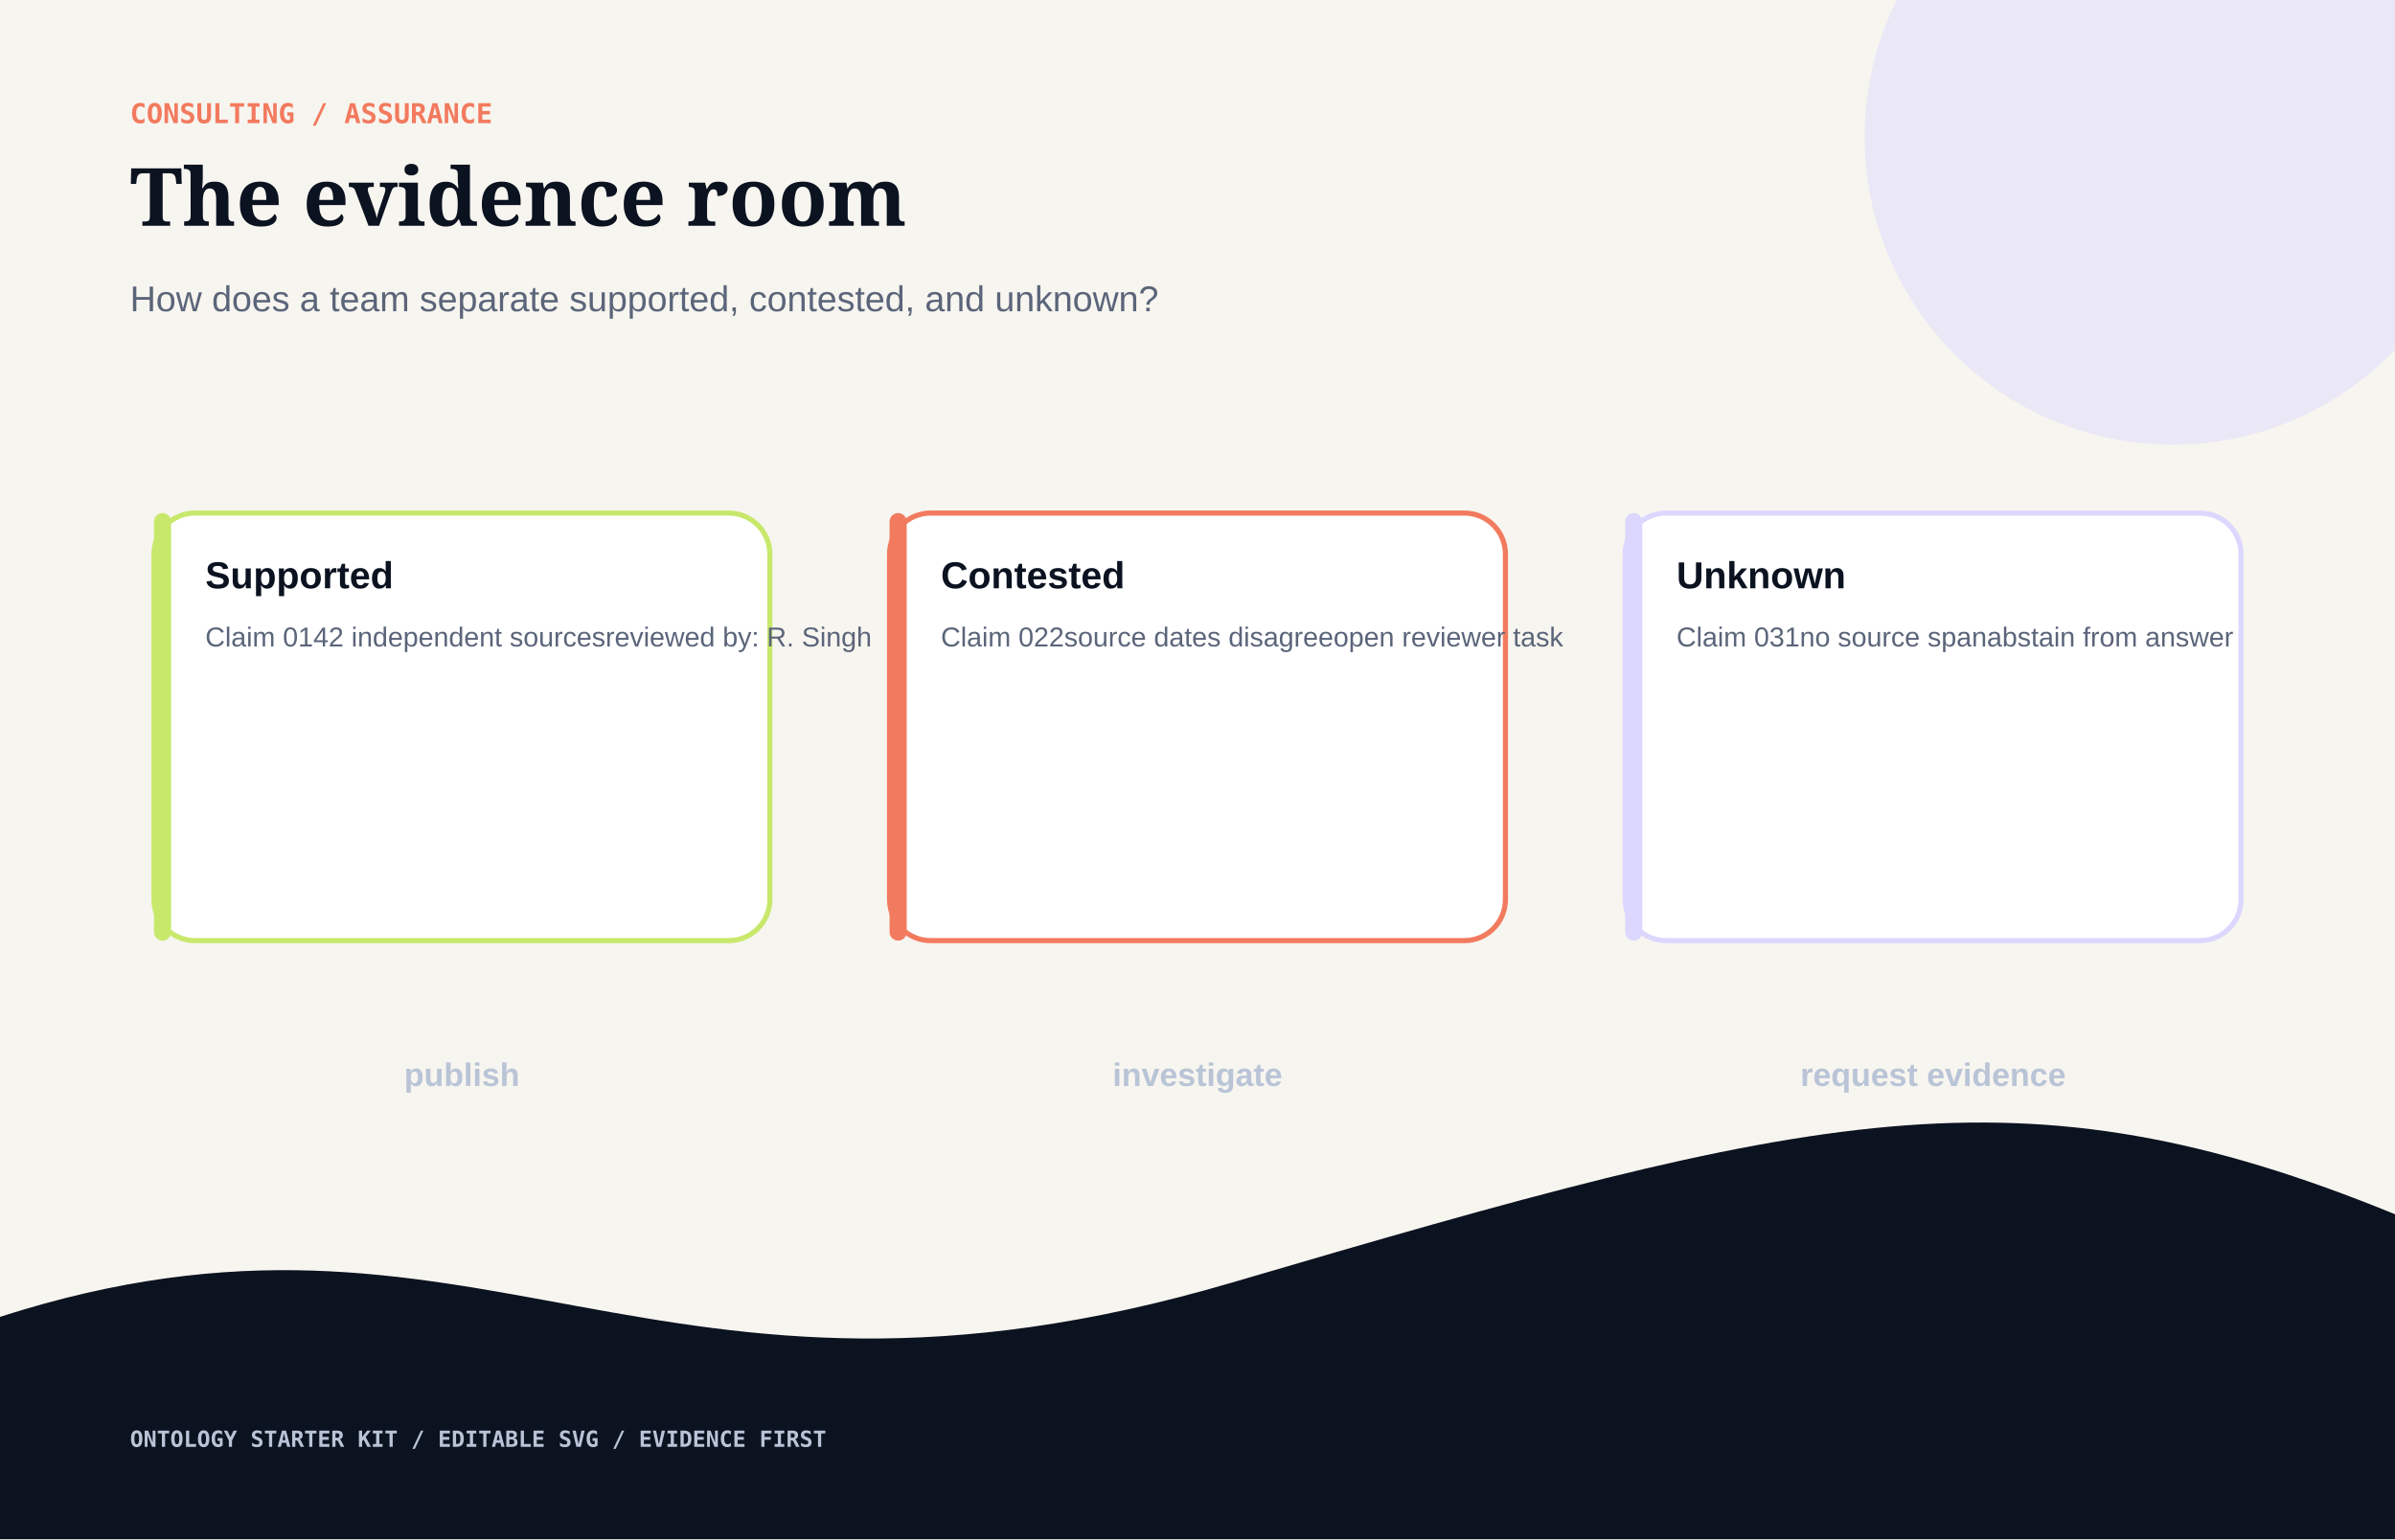
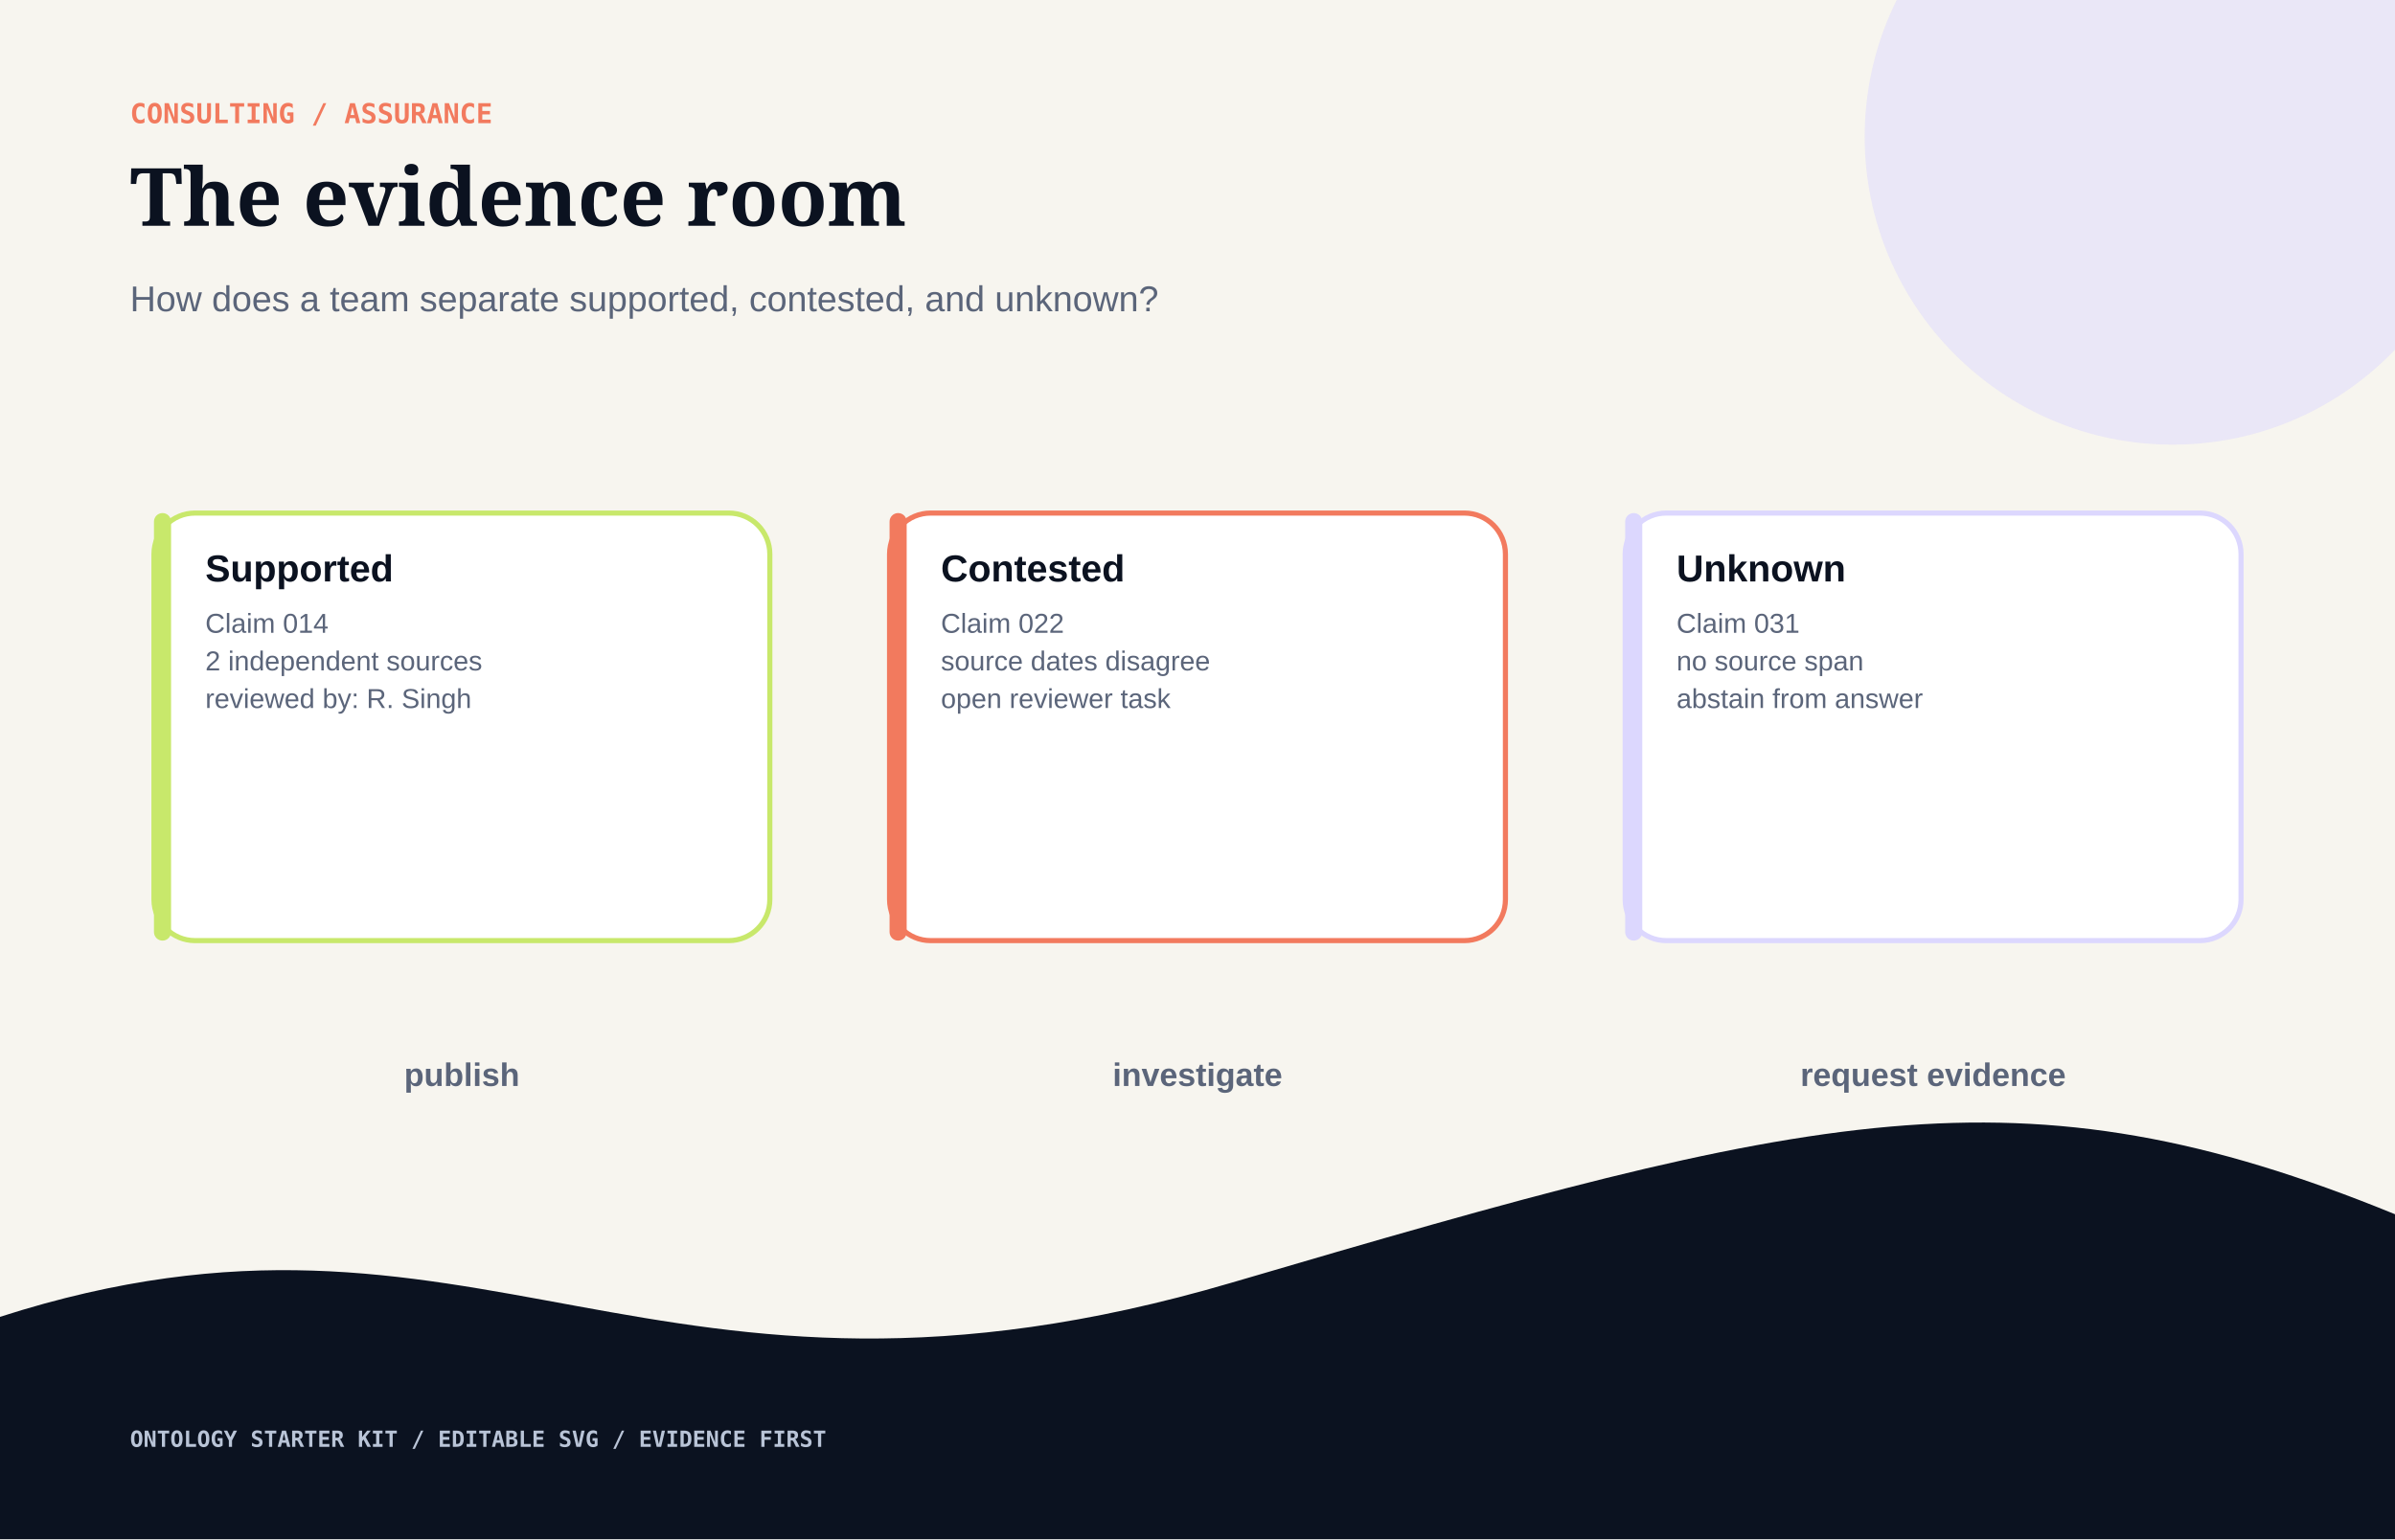
<svg xmlns="http://www.w3.org/2000/svg" viewBox="0 0 1400 900" role="img" aria-labelledby="title desc">
  <rect width="1400" height="900" fill="#F7F5EF" />
  <circle cx="1270" cy="80" r="180" fill="#DCD7FE" opacity=".48" />
  <path d="M0 770 C280 680 380 850 720 750 S1180 620 1400 710 V900 H0Z" fill="#0B1220" />
  <text x="76" y="72" font-family="monospace" font-size="16px" font-weight="800" text-anchor="start" fill="#F27A5E">CONSULTING / ASSURANCE</text>
  <text x="76" y="132" font-family="Georgia,serif" font-size="47px" font-weight="800" text-anchor="start" fill="#0B1220">The evidence room</text>
  <text x="76" y="182" font-family="Arial,sans-serif" font-size="21px" font-weight="500" text-anchor="start" fill="#5B657A">How does a team separate supported, contested, and unknown?</text>
  <text x="76" y="846" font-family="monospace" font-size="13px" font-weight="700" text-anchor="start" fill="#B9C4D7">ONTOLOGY STARTER KIT  /  EDITABLE SVG  /  EVIDENCE FIRST</text>
  <rect x="90" y="300" width="360" height="250" rx="24" fill="#FFFFFF" stroke="#C8E86B" stroke-width="3" />
  <rect x="90" y="300" width="10" height="250" rx="5" fill="#C8E86B" />
-   <text x="120" y="344" font-family="Arial,sans-serif" font-size="22px" font-weight="700" text-anchor="start" fill="#0B1220">Supported</text>
-   <text x="120" y="378" font-family="Arial,sans-serif" font-size="16px" font-weight="500" text-anchor="start" fill="#5B657A">Claim 014
- 2 independent sources
- reviewed by: R. Singh</text>
+   <text x="120" y="340" font-family="Arial,sans-serif" font-size="22px" font-weight="700" text-anchor="start" fill="#0B1220">Supported</text>
+   <text x="120" y="370" font-family="Arial,sans-serif" font-size="16px" font-weight="500" text-anchor="start" fill="#5B657A">Claim 014</text>
+   <text x="120" y="392" font-family="Arial,sans-serif" font-size="16px" font-weight="500" text-anchor="start" fill="#5B657A">2 independent sources</text>
+   <text x="120" y="414" font-family="Arial,sans-serif" font-size="16px" font-weight="500" text-anchor="start" fill="#5B657A">reviewed by: R. Singh</text>
  <rect x="520" y="300" width="360" height="250" rx="24" fill="#FFFFFF" stroke="#F27A5E" stroke-width="3" />
  <rect x="520" y="300" width="10" height="250" rx="5" fill="#F27A5E" />
-   <text x="550" y="344" font-family="Arial,sans-serif" font-size="22px" font-weight="700" text-anchor="start" fill="#0B1220">Contested</text>
-   <text x="550" y="378" font-family="Arial,sans-serif" font-size="16px" font-weight="500" text-anchor="start" fill="#5B657A">Claim 022
- source dates disagree
- open reviewer task</text>
+   <text x="550" y="340" font-family="Arial,sans-serif" font-size="22px" font-weight="700" text-anchor="start" fill="#0B1220">Contested</text>
+   <text x="550" y="370" font-family="Arial,sans-serif" font-size="16px" font-weight="500" text-anchor="start" fill="#5B657A">Claim 022</text>
+   <text x="550" y="392" font-family="Arial,sans-serif" font-size="16px" font-weight="500" text-anchor="start" fill="#5B657A">source dates disagree</text>
+   <text x="550" y="414" font-family="Arial,sans-serif" font-size="16px" font-weight="500" text-anchor="start" fill="#5B657A">open reviewer task</text>
  <rect x="950" y="300" width="360" height="250" rx="24" fill="#FFFFFF" stroke="#DCD7FE" stroke-width="3" />
  <rect x="950" y="300" width="10" height="250" rx="5" fill="#DCD7FE" />
-   <text x="980" y="344" font-family="Arial,sans-serif" font-size="22px" font-weight="700" text-anchor="start" fill="#0B1220">Unknown</text>
-   <text x="980" y="378" font-family="Arial,sans-serif" font-size="16px" font-weight="500" text-anchor="start" fill="#5B657A">Claim 031
- no source span
- abstain from answer</text>
-   <text x="270" y="635" font-family="Arial,sans-serif" font-size="19px" font-weight="800" text-anchor="middle" fill="#B9C4D7">publish</text>
-   <text x="700" y="635" font-family="Arial,sans-serif" font-size="19px" font-weight="800" text-anchor="middle" fill="#B9C4D7">investigate</text>
-   <text x="1130" y="635" font-family="Arial,sans-serif" font-size="19px" font-weight="800" text-anchor="middle" fill="#B9C4D7">request evidence</text>
+   <text x="980" y="340" font-family="Arial,sans-serif" font-size="22px" font-weight="700" text-anchor="start" fill="#0B1220">Unknown</text>
+   <text x="980" y="370" font-family="Arial,sans-serif" font-size="16px" font-weight="500" text-anchor="start" fill="#5B657A">Claim 031</text>
+   <text x="980" y="392" font-family="Arial,sans-serif" font-size="16px" font-weight="500" text-anchor="start" fill="#5B657A">no source span</text>
+   <text x="980" y="414" font-family="Arial,sans-serif" font-size="16px" font-weight="500" text-anchor="start" fill="#5B657A">abstain from answer</text>
+   <text x="270" y="635" font-family="Arial,sans-serif" font-size="19px" font-weight="800" text-anchor="middle" fill="#5B657A">publish</text>
+   <text x="700" y="635" font-family="Arial,sans-serif" font-size="19px" font-weight="800" text-anchor="middle" fill="#5B657A">investigate</text>
+   <text x="1130" y="635" font-family="Arial,sans-serif" font-size="19px" font-weight="800" text-anchor="middle" fill="#5B657A">request evidence</text>
</svg>
